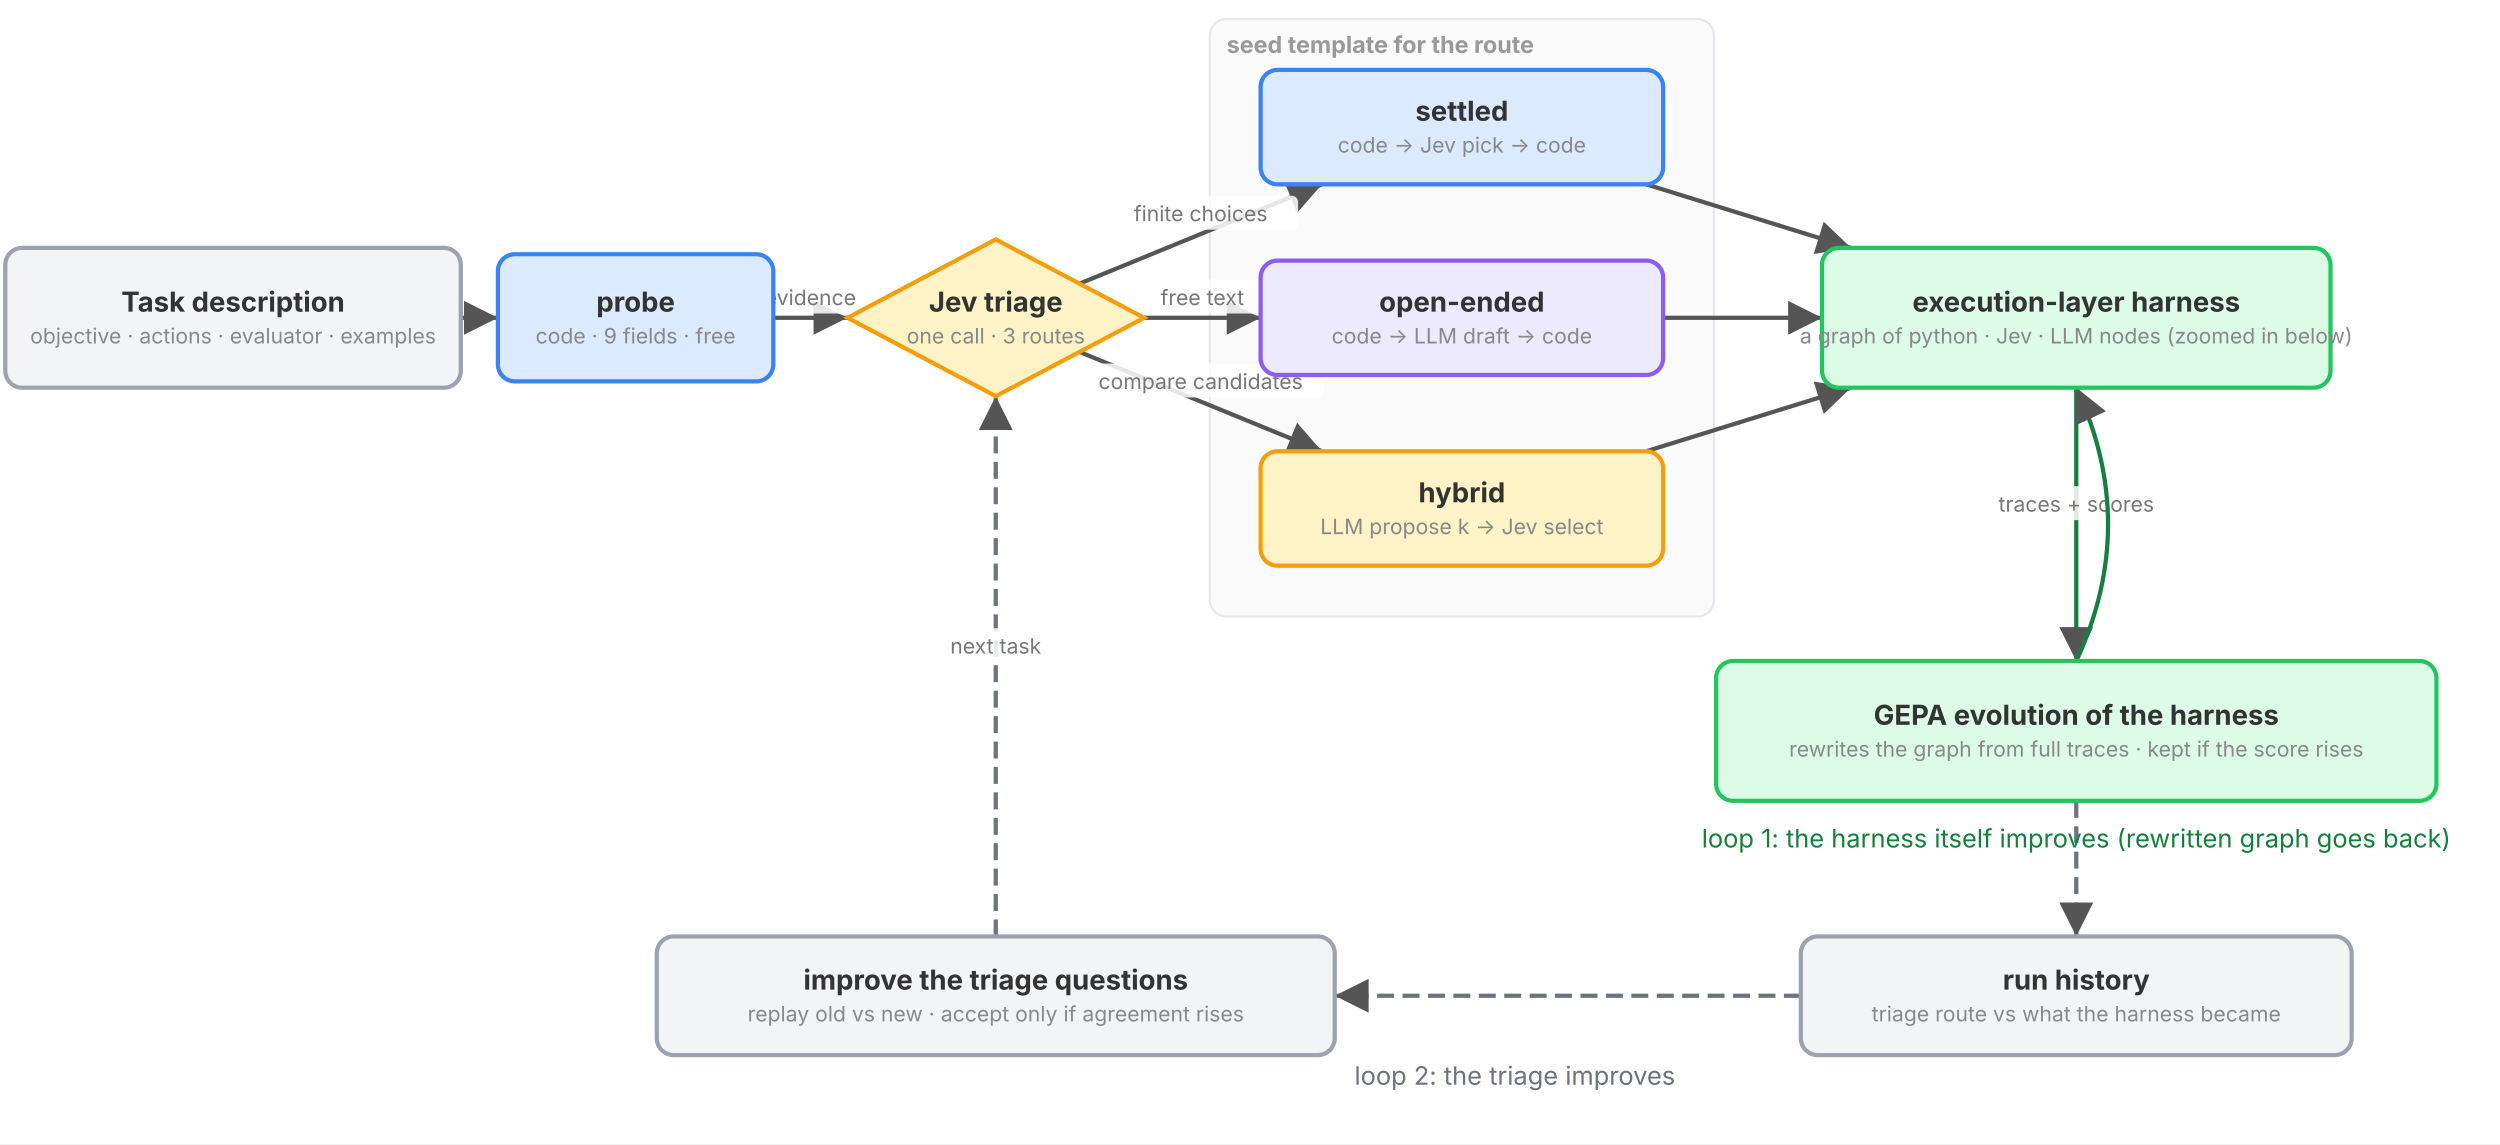
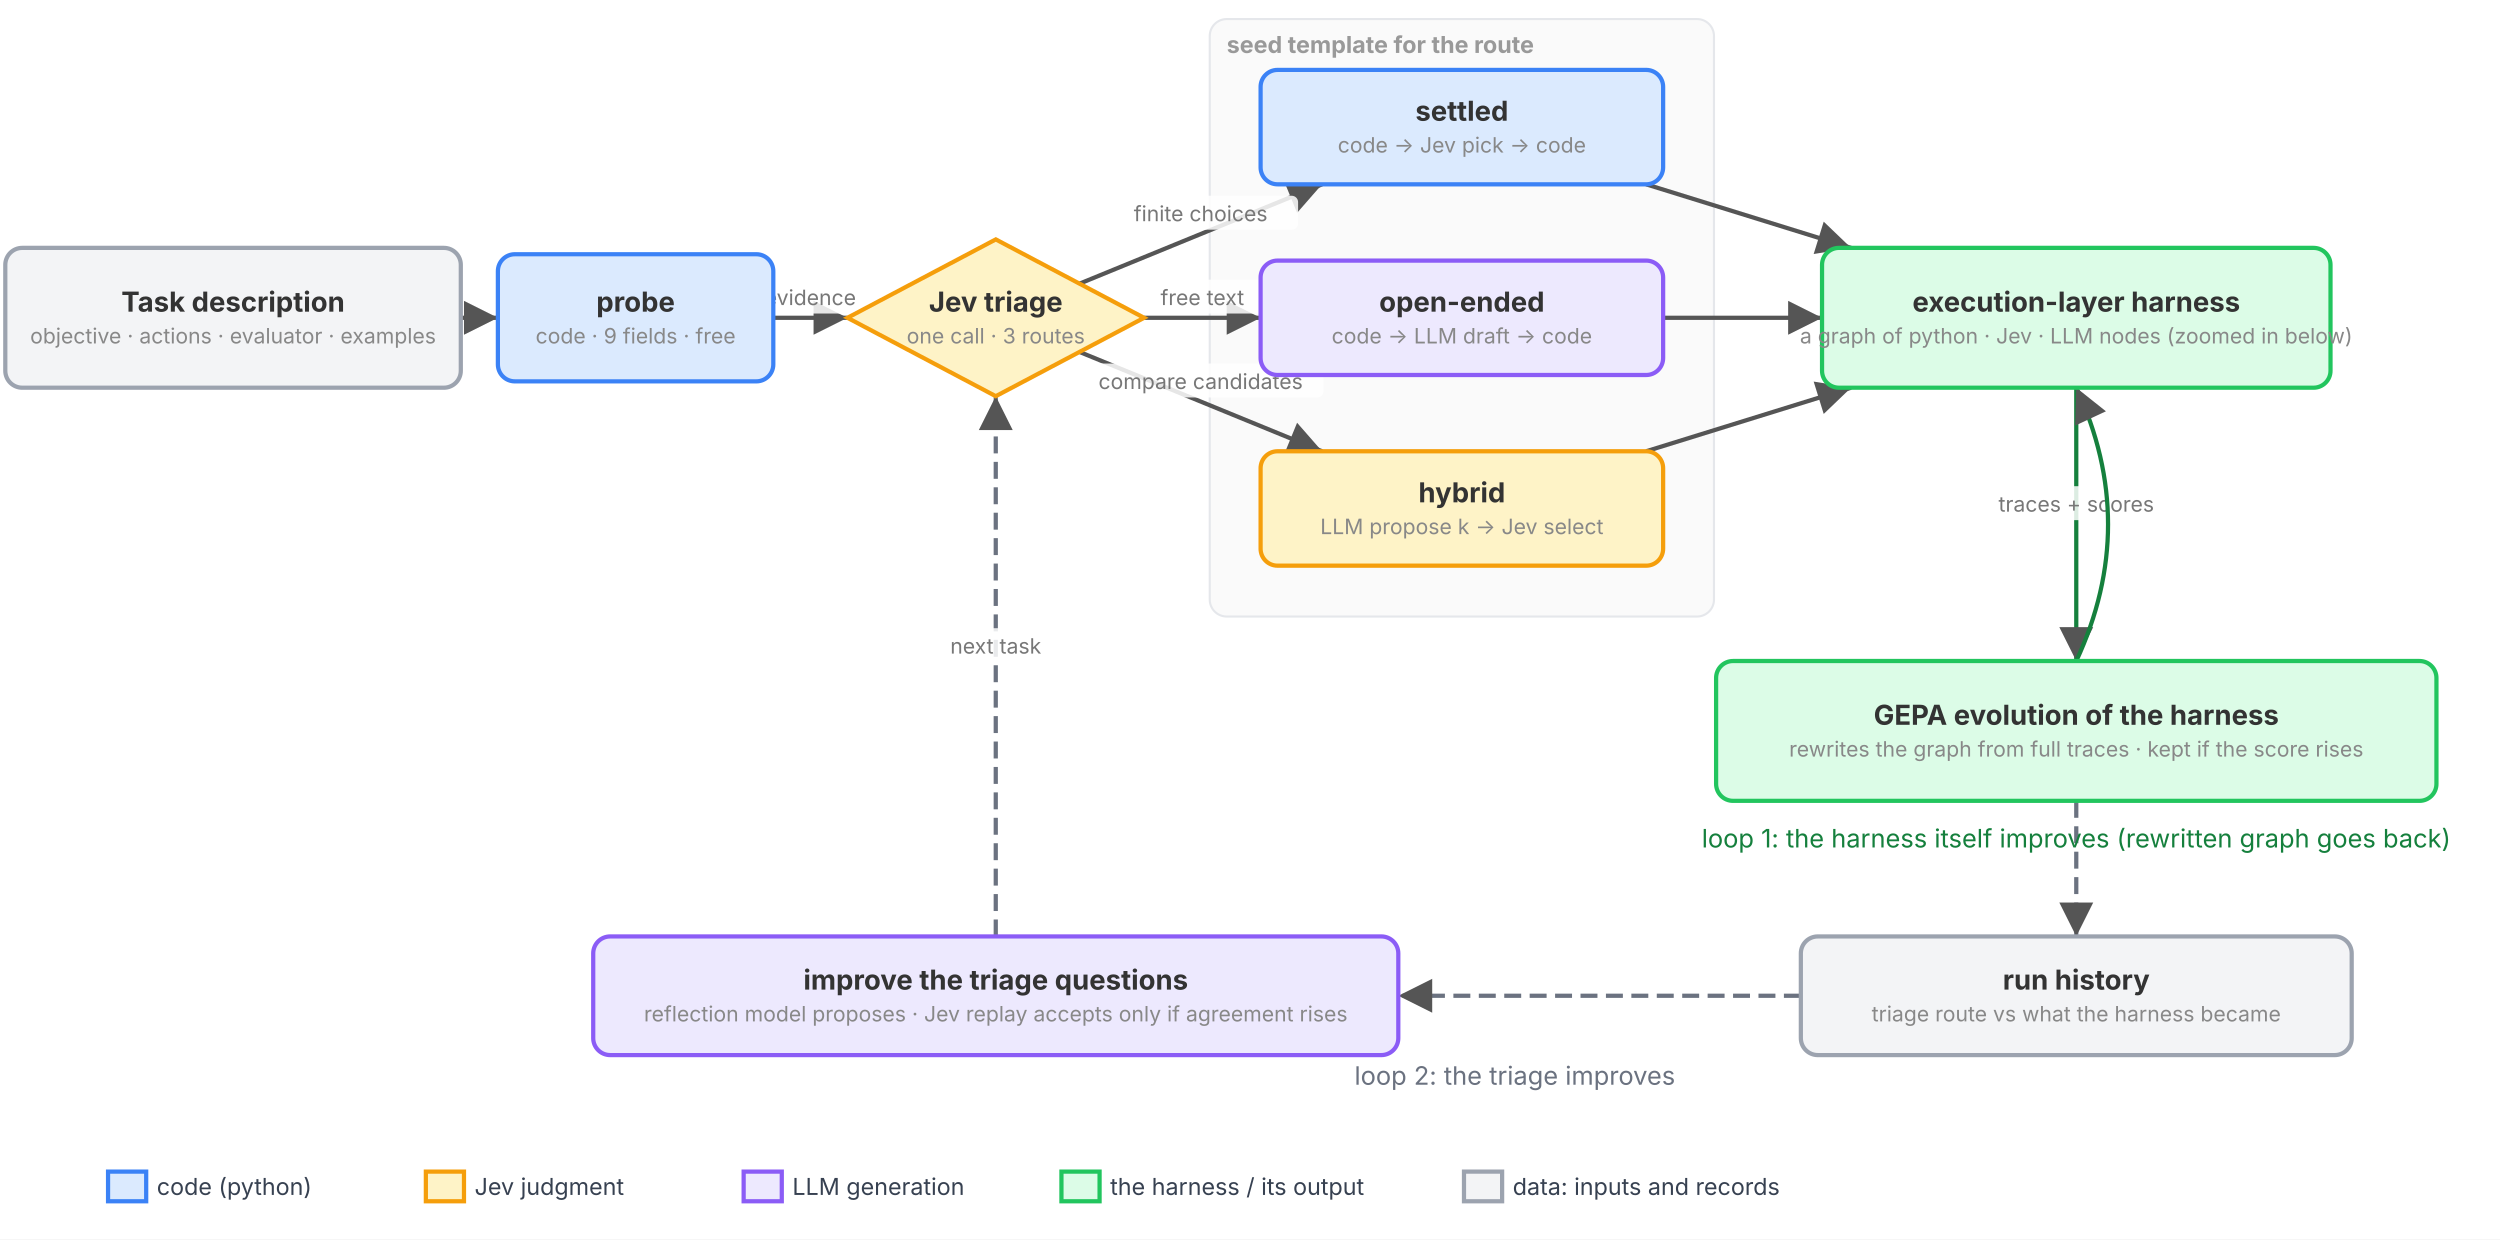
- <svg xmlns="http://www.w3.org/2000/svg" font-family="Inter, Helvetica, Arial, sans-serif" height="540" viewBox="0 0 1180 540" width="1180">
-   <rect fill="#FFFFFF" height="540" width="1180" />
+ <svg xmlns="http://www.w3.org/2000/svg" font-family="Inter, Helvetica, Arial, sans-serif" height="585" viewBox="0 0 1180 585" width="1180">
+   <rect fill="#FFFFFF" height="585" width="1180" />
  <defs>
    <marker id="arrow-default" markerHeight="10" markerUnits="strokeWidth" markerWidth="10" orient="auto" refX="8" refY="4">
      <polygon fill="#555555" points="0 0, 8 4, 0 8" />
    </marker>
    <marker id="arrow-c0" markerHeight="10" markerUnits="strokeWidth" markerWidth="10" orient="auto" refX="8" refY="4">
      <polygon fill="#2563EB" points="0 0, 8 4, 0 8" />
    </marker>
    <marker id="arrow-c1" markerHeight="10" markerUnits="strokeWidth" markerWidth="10" orient="auto" refX="8" refY="4">
      <polygon fill="#10B981" points="0 0, 8 4, 0 8" />
    </marker>
    <marker id="arrow-c2" markerHeight="10" markerUnits="strokeWidth" markerWidth="10" orient="auto" refX="8" refY="4">
      <polygon fill="#7C3AED" points="0 0, 8 4, 0 8" />
    </marker>
    <marker id="arrow-c3" markerHeight="10" markerUnits="strokeWidth" markerWidth="10" orient="auto" refX="8" refY="4">
      <polygon fill="#EA580C" points="0 0, 8 4, 0 8" />
    </marker>
    <marker id="arrow-c4" markerHeight="10" markerUnits="strokeWidth" markerWidth="10" orient="auto" refX="8" refY="4">
      <polygon fill="#C62828" points="0 0, 8 4, 0 8" />
    </marker>
    <marker id="arrow-c5" markerHeight="10" markerUnits="strokeWidth" markerWidth="10" orient="auto" refX="8" refY="4">
      <polygon fill="#0D47A1" points="0 0, 8 4, 0 8" />
    </marker>
    <marker id="arrow-c6" markerHeight="10" markerUnits="strokeWidth" markerWidth="10" orient="auto" refX="8" refY="4">
      <polygon fill="#1B5E20" points="0 0, 8 4, 0 8" />
    </marker>
    <marker id="arrow-c7" markerHeight="10" markerUnits="strokeWidth" markerWidth="10" orient="auto" refX="8" refY="4">
      <polygon fill="#4A148C" points="0 0, 8 4, 0 8" />
    </marker>
    <marker id="arrow-c8" markerHeight="10" markerUnits="strokeWidth" markerWidth="10" orient="auto" refX="8" refY="4">
      <polygon fill="#BF360C" points="0 0, 8 4, 0 8" />
    </marker>
    <marker id="arrow-c9" markerHeight="10" markerUnits="strokeWidth" markerWidth="10" orient="auto" refX="8" refY="4">
      <polygon fill="#37474F" points="0 0, 8 4, 0 8" />
    </marker>
  </defs>
  <rect fill="#FAFAFA" height="282.0" rx="8" stroke="#E5E7EB" stroke-width="1" width="238.0" x="571.0" y="9.0" />
  <text fill="#999999" font-size="11" font-weight="bold" x="579.0" y="25.0">seed template for the route</text>
  <path d="M 217.5,150.0 L 235.0,150.0" fill="none" marker-end="url(#arrow-default)" stroke="#555555" stroke-width="2" />
  <path d="M 365.0,150.0 L 400.0,150.0" fill="none" marker-end="url(#arrow-default)" stroke="#555555" stroke-width="2" />
  <rect fill="#FFFFFF" height="16" opacity="0.85" rx="3" width="56.0" x="354.5" y="132.0" />
  <text fill="#777777" font-size="10" text-anchor="middle" x="382.5" y="144.0">evidence</text>
  <path d="M 509.5,133.9 L 624.0,87.0" fill="none" marker-end="url(#arrow-default)" stroke="#555555" stroke-width="2" />
  <rect fill="#FFFFFF" height="16" opacity="0.85" rx="3" width="92.0" x="520.7" y="92.4" />
  <text fill="#777777" font-size="10" text-anchor="middle" x="566.7" y="104.4">finite choices</text>
  <path d="M 540.0,150.0 L 595.0,150.0" fill="none" marker-end="url(#arrow-default)" stroke="#555555" stroke-width="2" />
  <rect fill="#FFFFFF" height="16" opacity="0.85" rx="3" width="62.0" x="536.5" y="132.0" />
  <text fill="#777777" font-size="10" text-anchor="middle" x="567.5" y="144.0">free text</text>
  <path d="M 509.5,166.1 L 624.0,213.0" fill="none" marker-end="url(#arrow-default)" stroke="#555555" stroke-width="2" />
  <rect fill="#FFFFFF" height="16" opacity="0.85" rx="3" width="116.0" x="508.7" y="171.6" />
  <text fill="#777777" font-size="10" text-anchor="middle" x="566.7" y="183.6">compare candidates</text>
  <path d="M 777.0,87.0 L 873.7,117.0" fill="none" marker-end="url(#arrow-default)" stroke="#555555" stroke-width="2" />
  <path d="M 785.0,150.0 L 860.0,150.0" fill="none" marker-end="url(#arrow-default)" stroke="#555555" stroke-width="2" />
  <path d="M 777.0,213.0 L 873.7,183.0" fill="none" marker-end="url(#arrow-default)" stroke="#555555" stroke-width="2" />
  <path d="M 980.0,378.0 L 980.0,442.0" fill="none" marker-end="url(#arrow-default)" stroke="#6B7280" stroke-dasharray="8,4" stroke-width="2" />
-   <path d="M 850.0,470.0 L 630.0,470.0" fill="none" marker-end="url(#arrow-default)" stroke="#6B7280" stroke-dasharray="8,4" stroke-width="2" />
+   <path d="M 850.0,470.0 L 660.0,470.0" fill="none" marker-end="url(#arrow-default)" stroke="#6B7280" stroke-dasharray="8,4" stroke-width="2" />
  <path d="M 470.0,442.0 L 470.0,187.0" fill="none" marker-end="url(#arrow-default)" stroke="#6B7280" stroke-dasharray="8,4" stroke-width="2" />
  <rect fill="#FFFFFF" height="16" opacity="0.85" rx="3" width="62.0" x="439.0" y="296.5" />
  <text fill="#777777" font-size="10" text-anchor="middle" x="470.0" y="308.5">next task</text>
  <path d="M 980.0,183.0 L 980.0,312.0" fill="none" marker-end="url(#arrow-default)" stroke="#15803D" stroke-width="2" />
  <rect fill="#FFFFFF" height="16" opacity="0.85" rx="3" width="98.0" x="931.0" y="229.5" />
  <text fill="#777777" font-size="10" text-anchor="middle" x="980.0" y="241.5">traces + scores</text>
  <path d="M 980.0,312.0 Q 1010.0,247.5 980.0,183.0" fill="none" marker-end="url(#arrow-default)" stroke="#15803D" stroke-width="2" />
  <rect fill="#F3F4F6" height="66.0" rx="8" stroke="#9CA3AF" stroke-width="2" width="215.0" x="2.5" y="117.0" />
  <text fill="#333333" font-size="13" font-weight="bold" text-anchor="middle" x="110.0" y="147.1">Task description</text>
  <text fill="#888888" font-size="10" text-anchor="middle" x="110.0" y="162.1">objective · actions · evaluator · examples</text>
  <rect fill="#DBEAFE" height="60.0" rx="8" stroke="#3B82F6" stroke-width="2" width="130.0" x="235.0" y="120.0" />
  <text fill="#333333" font-size="13" font-weight="bold" text-anchor="middle" x="300.0" y="147.1">probe</text>
  <text fill="#888888" font-size="10" text-anchor="middle" x="300.0" y="162.1">code · 9 fields · free</text>
  <polygon fill="#FEF3C7" points="470.0,113.0 540.0,150.0 470.0,187.0 400.0,150.0" stroke="#F59E0B" stroke-width="2" />
  <text fill="#333333" font-size="13" font-weight="bold" text-anchor="middle" x="470.0" y="147.1">Jev triage</text>
  <text fill="#888888" font-size="10" text-anchor="middle" x="470.0" y="162.1">one call · 3 routes</text>
  <rect fill="#DBEAFE" height="54.0" rx="8" stroke="#3B82F6" stroke-width="2" width="190.0" x="595.0" y="33.0" />
  <text fill="#333333" font-size="13" font-weight="bold" text-anchor="middle" x="690.0" y="57.0">settled</text>
  <text fill="#888888" font-size="10" text-anchor="middle" x="690.0" y="72.0">code → Jev pick → code</text>
  <rect fill="#EDE9FE" height="54.0" rx="8" stroke="#8B5CF6" stroke-width="2" width="190.0" x="595.0" y="123.0" />
  <text fill="#333333" font-size="13" font-weight="bold" text-anchor="middle" x="690.0" y="147.1">open-ended</text>
  <text fill="#888888" font-size="10" text-anchor="middle" x="690.0" y="162.1">code → LLM draft → code</text>
  <rect fill="#FEF3C7" height="54.0" rx="8" stroke="#F59E0B" stroke-width="2" width="190.0" x="595.0" y="213.0" />
  <text fill="#333333" font-size="13" font-weight="bold" text-anchor="middle" x="690.0" y="237.1">hybrid</text>
  <text fill="#888888" font-size="10" text-anchor="middle" x="690.0" y="252.1">LLM propose k → Jev select</text>
  <rect fill="#DCFCE7" height="66.0" rx="8" stroke="#22C55E" stroke-width="2" width="240.0" x="860.0" y="117.0" />
  <text fill="#333333" font-size="13" font-weight="bold" text-anchor="middle" x="980.0" y="147.1">execution-layer harness</text>
  <text fill="#888888" font-size="10" text-anchor="middle" x="980.0" y="162.1">a graph of python · Jev · LLM nodes (zoomed in below)</text>
  <rect fill="#DCFCE7" height="66.0" rx="8" stroke="#22C55E" stroke-width="2" width="340.0" x="810.0" y="312.0" />
  <text fill="#333333" font-size="13" font-weight="bold" text-anchor="middle" x="980.0" y="342.1">GEPA evolution of the harness</text>
  <text fill="#888888" font-size="10" text-anchor="middle" x="980.0" y="357.1">rewrites the graph from full traces · kept if the score rises</text>
  <rect fill="#F3F4F6" height="56.0" rx="8" stroke="#9CA3AF" stroke-width="2" width="260.0" x="850.0" y="442.0" />
  <text fill="#333333" font-size="13" font-weight="bold" text-anchor="middle" x="980.0" y="467.1">run history</text>
  <text fill="#888888" font-size="10" text-anchor="middle" x="980.0" y="482.1">triage route vs what the harness became</text>
-   <rect fill="#F3F4F6" height="56.0" rx="8" stroke="#9CA3AF" stroke-width="2" width="320.0" x="310.0" y="442.0" />
+   <rect fill="#EDE9FE" height="56.0" rx="8" stroke="#8B5CF6" stroke-width="2" width="380.0" x="280.0" y="442.0" />
  <text fill="#333333" font-size="13" font-weight="bold" text-anchor="middle" x="470.0" y="467.1">improve the triage questions</text>
-   <text fill="#888888" font-size="10" text-anchor="middle" x="470.0" y="482.1">replay old vs new · accept only if agreement rises</text>
+   <text fill="#888888" font-size="10" text-anchor="middle" x="470.0" y="482.1">reflection model proposes · Jev replay accepts only if agreement rises</text>
+   <rect fill="#DBEAFE" height="14.0" rx="0" stroke="#3B82F6" stroke-width="2" width="18.0" x="51.0" y="553.0" />
+   <text fill="#333333" font-size="13" font-weight="bold" text-anchor="middle" x="60.0" y="564.5"> </text>
+   <rect fill="#FEF3C7" height="14.0" rx="0" stroke="#F59E0B" stroke-width="2" width="18.0" x="201.0" y="553.0" />
+   <text fill="#333333" font-size="13" font-weight="bold" text-anchor="middle" x="210.0" y="564.5"> </text>
+   <rect fill="#EDE9FE" height="14.0" rx="0" stroke="#8B5CF6" stroke-width="2" width="18.0" x="351.0" y="553.0" />
+   <text fill="#333333" font-size="13" font-weight="bold" text-anchor="middle" x="360.0" y="564.5"> </text>
+   <rect fill="#DCFCE7" height="14.0" rx="0" stroke="#22C55E" stroke-width="2" width="18.0" x="501.0" y="553.0" />
+   <text fill="#333333" font-size="13" font-weight="bold" text-anchor="middle" x="510.0" y="564.5"> </text>
+   <rect fill="#F3F4F6" height="14.0" rx="0" stroke="#9CA3AF" stroke-width="2" width="18.0" x="691.0" y="553.0" />
+   <text fill="#333333" font-size="13" font-weight="bold" text-anchor="middle" x="700.0" y="564.5"> </text>
  <text fill="#15803D" font-size="12" text-anchor="middle" x="980.0" y="400.0">loop 1: the harness itself improves (rewritten graph goes back)</text>
  <text fill="#6B7280" font-size="12" text-anchor="middle" x="715.0" y="512.0">loop 2: the triage improves</text>
+   <text fill="#374151" font-size="11" text-anchor="start" x="74.0" y="564.0">code (python)</text>
+   <text fill="#374151" font-size="11" text-anchor="start" x="224.0" y="564.0">Jev judgment</text>
+   <text fill="#374151" font-size="11" text-anchor="start" x="374.0" y="564.0">LLM generation</text>
+   <text fill="#374151" font-size="11" text-anchor="start" x="524.0" y="564.0">the harness / its output</text>
+   <text fill="#374151" font-size="11" text-anchor="start" x="714.0" y="564.0">data: inputs and records</text>
</svg>
